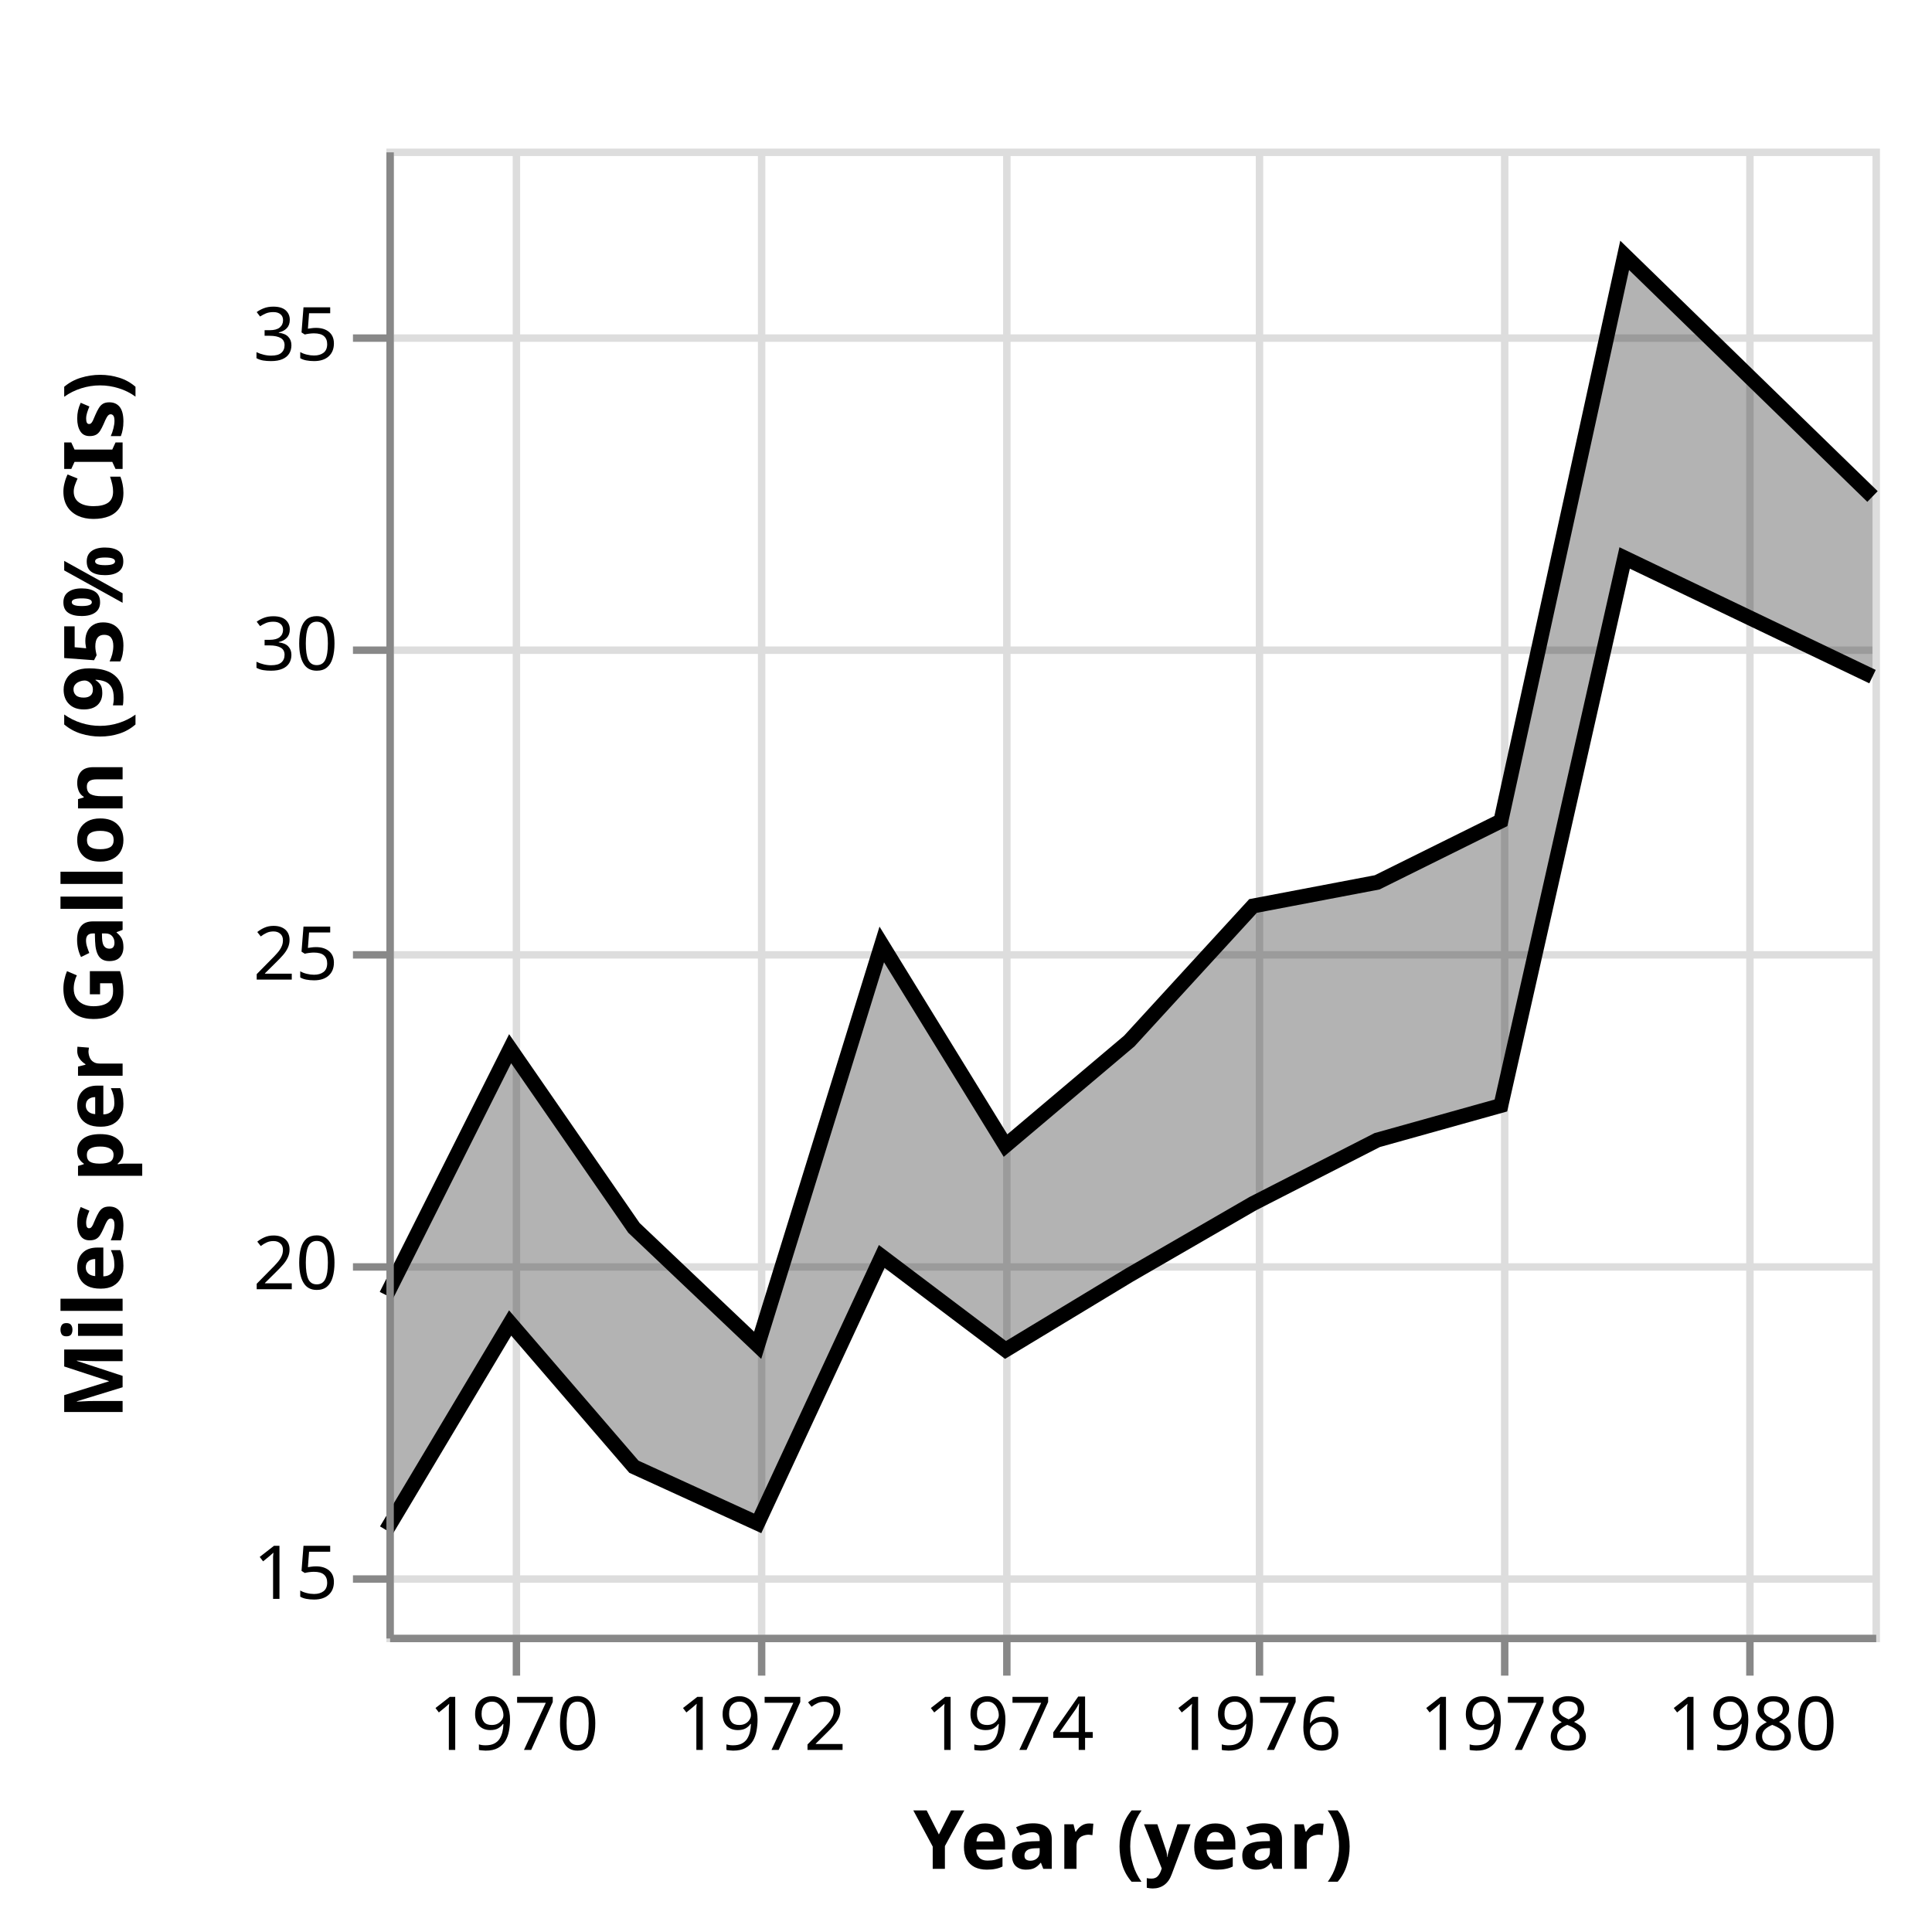
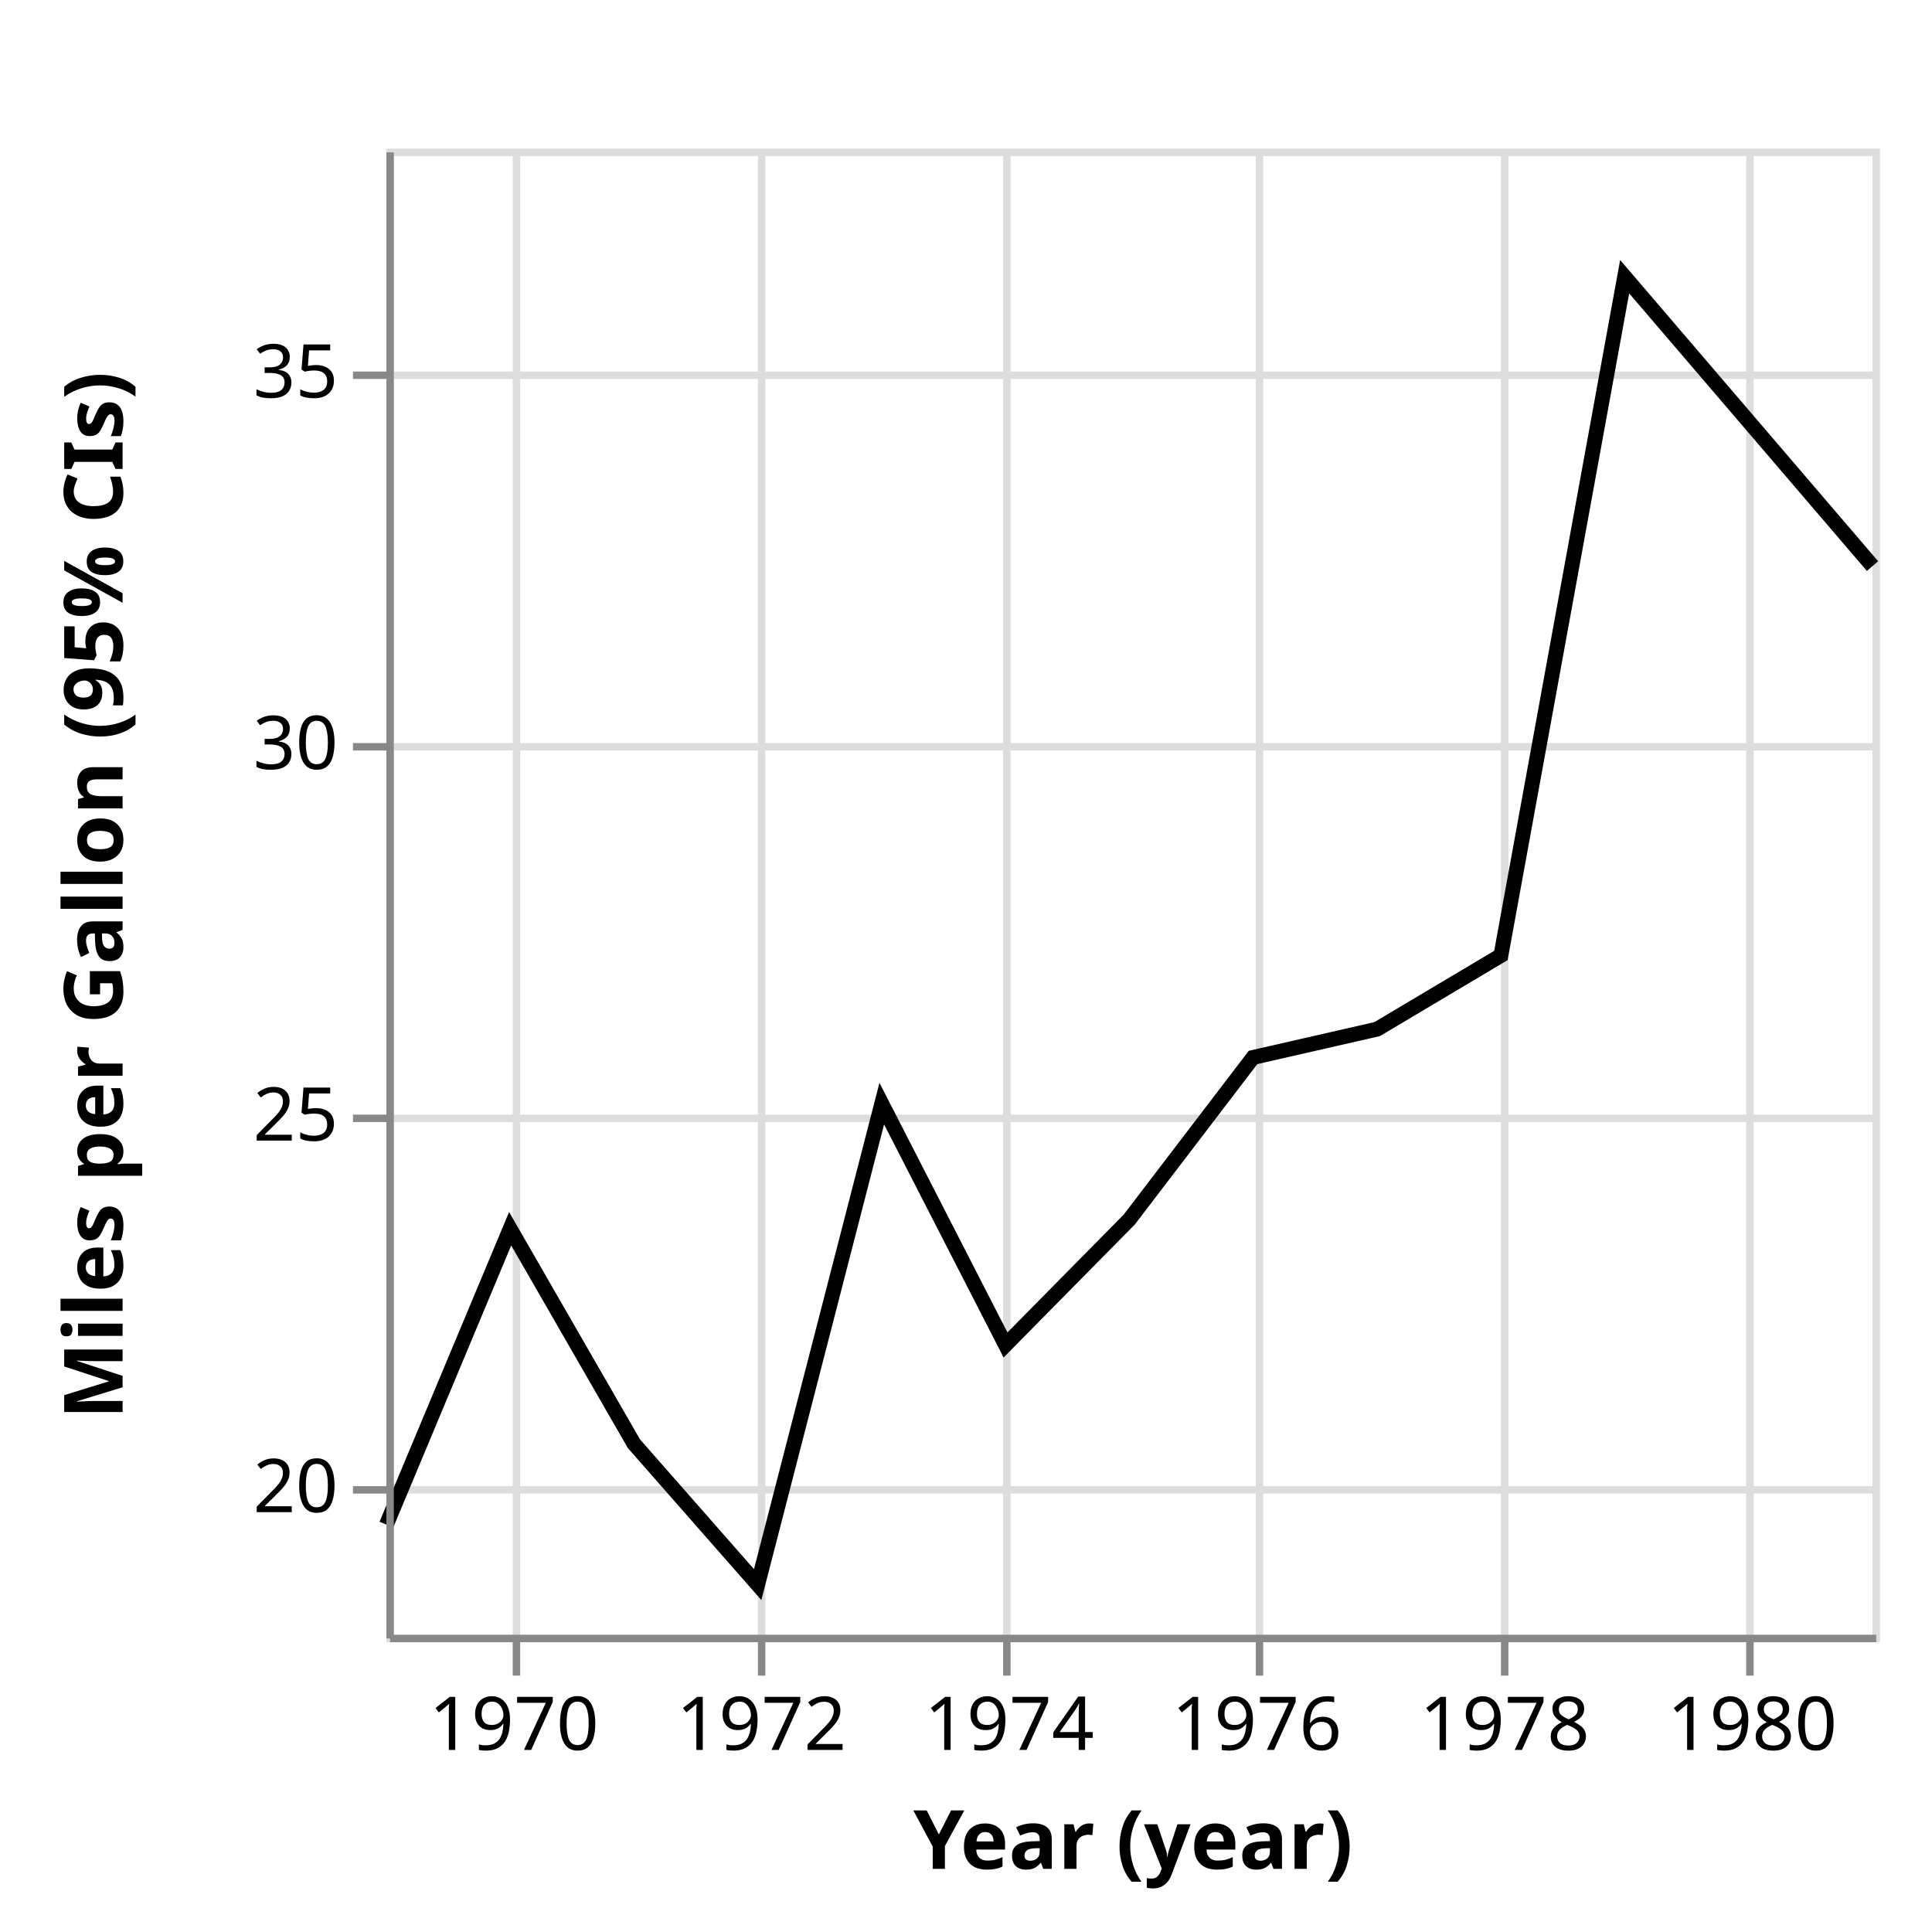
<svg xmlns="http://www.w3.org/2000/svg" class="marks" width="259" height="260" viewBox="0 0 259 260" version="1.1">
  <g transform="translate(52,20)">
    <g class="mark-group role-frame root">
      <g transform="translate(0,0)">
        <path class="background" d="M0.5,0.5h200v200h-200Z" style="fill: none; stroke: #ddd;" />
        <g>
          <g class="mark-group role-axis">
            <g transform="translate(0.5,200.5)">
              <path class="background" d="M0,0h0v0h0Z" style="pointer-events: none; fill: none;" />
              <g>
                <g class="mark-rule role-axis-grid" style="pointer-events: none;">
                  <line transform="translate(17,-200)" x2="0" y2="200" style="fill: none; stroke: #ddd; stroke-width: 1; opacity: 1;" />
                  <line transform="translate(50,-200)" x2="0" y2="200" style="fill: none; stroke: #ddd; stroke-width: 1; opacity: 1;" />
                  <line transform="translate(83,-200)" x2="0" y2="200" style="fill: none; stroke: #ddd; stroke-width: 1; opacity: 1;" />
                  <line transform="translate(117,-200)" x2="0" y2="200" style="fill: none; stroke: #ddd; stroke-width: 1; opacity: 1;" />
                  <line transform="translate(150,-200)" x2="0" y2="200" style="fill: none; stroke: #ddd; stroke-width: 1; opacity: 1;" />
                  <line transform="translate(183,-200)" x2="0" y2="200" style="fill: none; stroke: #ddd; stroke-width: 1; opacity: 1;" />
                </g>
              </g>
            </g>
          </g>
          <g class="mark-group role-axis">
            <g transform="translate(0.5,0.5)">
              <path class="background" d="M0,0h0v0h0Z" style="pointer-events: none; fill: none;" />
              <g>
                <g class="mark-rule role-axis-grid" style="pointer-events: none;">
-                   <line transform="translate(0,192)" x2="200" y2="0" style="fill: none; stroke: #ddd; stroke-width: 1; opacity: 1;" />
-                   <line transform="translate(0,150)" x2="200" y2="0" style="fill: none; stroke: #ddd; stroke-width: 1; opacity: 1;" />
-                   <line transform="translate(0,108)" x2="200" y2="0" style="fill: none; stroke: #ddd; stroke-width: 1; opacity: 1;" />
-                   <line transform="translate(0,67)" x2="200" y2="0" style="fill: none; stroke: #ddd; stroke-width: 1; opacity: 1;" />
-                   <line transform="translate(0,25)" x2="200" y2="0" style="fill: none; stroke: #ddd; stroke-width: 1; opacity: 1;" />
+                   <line transform="translate(0,180)" x2="200" y2="0" style="fill: none; stroke: #ddd; stroke-width: 1; opacity: 1;" />
+                   <line transform="translate(0,130)" x2="200" y2="0" style="fill: none; stroke: #ddd; stroke-width: 1; opacity: 1;" />
+                   <line transform="translate(0,80)" x2="200" y2="0" style="fill: none; stroke: #ddd; stroke-width: 1; opacity: 1;" />
+                   <line transform="translate(0,30)" x2="200" y2="0" style="fill: none; stroke: #ddd; stroke-width: 1; opacity: 1;" />
                </g>
              </g>
            </g>
          </g>
          <g class="mark-area role-mark layer_0_layer_0_marks">
-             <path d="M200,71.057L166.644,55.088L149.989,128.772L133.333,133.428L116.632,141.964L99.977,151.596L83.322,161.667L66.667,149.09L49.966,185.005L33.311,177.388L16.655,158.043L0,185.927L0,154.31L16.655,121.131L33.311,145.238L49.966,161.042L66.667,107.099L83.322,134.167L99.977,120.098L116.632,101.923L133.333,98.744L149.989,90.488L166.644,14.364L200,46.818Z" style="fill: black; opacity: 0.3;" />
+             <path style="fill: black; opacity: 0.3;" />
          </g>
          <g class="mark-line role-mark layer_0_layer_1_marks">
-             <path d="M200,71.057L166.644,55.088L149.989,128.772L133.333,133.428L116.632,141.964L99.977,151.596L83.322,161.667L66.667,149.09L49.966,185.005L33.311,177.388L16.655,158.043L0,185.927" style="fill: none; stroke: black; stroke-width: 2;" />
+             <path style="fill: none; stroke: black; stroke-width: 2;" />
          </g>
          <g class="mark-line role-mark layer_0_layer_2_marks">
-             <path d="M200,46.818L166.644,14.364L149.989,90.488L133.333,98.744L116.632,101.923L99.977,120.098L83.322,134.167L66.667,107.099L49.966,161.042L33.311,145.238L16.655,121.131L0,154.31" style="fill: none; stroke: black; stroke-width: 2;" />
+             <path d="M200,56.182L166.644,17.237L149.989,108.585L133.333,118.493L116.632,122.308L99.977,144.118L83.322,161L66.667,128.519L49.966,193.25L33.311,174.286L16.655,145.357L0,185.172" style="fill: none; stroke: black; stroke-width: 2;" />
          </g>
          <g class="mark-group role-axis">
            <g transform="translate(0.5,200.5)">
              <path class="background" d="M0,0h0v0h0Z" style="pointer-events: none; fill: none;" />
              <g>
                <g class="mark-rule role-axis-tick" style="pointer-events: none;">
                  <line transform="translate(17,0)" x2="0" y2="5" style="fill: none; stroke: #888; stroke-width: 1; opacity: 1;" />
                  <line transform="translate(50,0)" x2="0" y2="5" style="fill: none; stroke: #888; stroke-width: 1; opacity: 1;" />
                  <line transform="translate(83,0)" x2="0" y2="5" style="fill: none; stroke: #888; stroke-width: 1; opacity: 1;" />
                  <line transform="translate(117,0)" x2="0" y2="5" style="fill: none; stroke: #888; stroke-width: 1; opacity: 1;" />
                  <line transform="translate(150,0)" x2="0" y2="5" style="fill: none; stroke: #888; stroke-width: 1; opacity: 1;" />
                  <line transform="translate(183,0)" x2="0" y2="5" style="fill: none; stroke: #888; stroke-width: 1; opacity: 1;" />
                </g>
                <g class="mark-text role-axis-label" style="pointer-events: none;">
                  <text text-anchor="middle" transform="translate(16.65526,15)" style="font-family: sans-serif; font-size: 10px; fill: #000; opacity: 1;">1970</text>
                  <text text-anchor="middle" transform="translate(49.96578,15)" style="font-family: sans-serif; font-size: 10px; fill: #000; opacity: 1;">1972</text>
                  <text text-anchor="middle" transform="translate(83.32193,15)" style="font-family: sans-serif; font-size: 10px; fill: #000; opacity: 1;">1974</text>
                  <text text-anchor="middle" transform="translate(116.6324,15)" style="font-family: sans-serif; font-size: 10px; fill: #000; opacity: 1;">1976</text>
                  <text text-anchor="middle" transform="translate(149.9886,15)" style="font-family: sans-serif; font-size: 10px; fill: #000; opacity: 1;">1978</text>
                  <text text-anchor="middle" transform="translate(183.2991,15)" style="font-family: sans-serif; font-size: 10px; fill: #000; opacity: 1;">1980</text>
                </g>
                <g class="mark-rule role-axis-domain" style="pointer-events: none;">
                  <line transform="translate(0,0)" x2="200" y2="0" style="fill: none; stroke: #888; stroke-width: 1; opacity: 1;" />
                </g>
                <g class="mark-text role-axis-title" style="pointer-events: none;">
                  <text text-anchor="middle" transform="translate(100,31)" style="font-family: sans-serif; font-size: 11px; font-weight: bold; fill: #000; opacity: 1;">Year (year)</text>
                </g>
              </g>
            </g>
          </g>
          <g class="mark-group role-axis">
            <g transform="translate(0.5,0.5)">
              <path class="background" d="M0,0h0v0h0Z" style="pointer-events: none; fill: none;" />
              <g>
                <g class="mark-rule role-axis-tick" style="pointer-events: none;">
-                   <line transform="translate(0,192)" x2="-5" y2="0" style="fill: none; stroke: #888; stroke-width: 1; opacity: 1;" />
-                   <line transform="translate(0,150)" x2="-5" y2="0" style="fill: none; stroke: #888; stroke-width: 1; opacity: 1;" />
-                   <line transform="translate(0,108)" x2="-5" y2="0" style="fill: none; stroke: #888; stroke-width: 1; opacity: 1;" />
-                   <line transform="translate(0,67)" x2="-5" y2="0" style="fill: none; stroke: #888; stroke-width: 1; opacity: 1;" />
-                   <line transform="translate(0,25)" x2="-5" y2="0" style="fill: none; stroke: #888; stroke-width: 1; opacity: 1;" />
+                   <line transform="translate(0,180)" x2="-5" y2="0" style="fill: none; stroke: #888; stroke-width: 1; opacity: 1;" />
+                   <line transform="translate(0,130)" x2="-5" y2="0" style="fill: none; stroke: #888; stroke-width: 1; opacity: 1;" />
+                   <line transform="translate(0,80)" x2="-5" y2="0" style="fill: none; stroke: #888; stroke-width: 1; opacity: 1;" />
+                   <line transform="translate(0,30)" x2="-5" y2="0" style="fill: none; stroke: #888; stroke-width: 1; opacity: 1;" />
                </g>
                <g class="mark-text role-axis-label" style="pointer-events: none;">
-                   <text text-anchor="end" transform="translate(-7,194.6667)" style="font-family: sans-serif; font-size: 10px; fill: #000; opacity: 1;">15</text>
-                   <text text-anchor="end" transform="translate(-7,153)" style="font-family: sans-serif; font-size: 10px; fill: #000; opacity: 1;">20</text>
-                   <text text-anchor="end" transform="translate(-7,111.3333)" style="font-family: sans-serif; font-size: 10px; fill: #000; opacity: 1;">25</text>
-                   <text text-anchor="end" transform="translate(-7,69.66667)" style="font-family: sans-serif; font-size: 10px; fill: #000; opacity: 1;">30</text>
-                   <text text-anchor="end" transform="translate(-7,28)" style="font-family: sans-serif; font-size: 10px; fill: #000; opacity: 1;">35</text>
+                   <text text-anchor="end" transform="translate(-7,183)" style="font-family: sans-serif; font-size: 10px; fill: #000; opacity: 1;">20</text>
+                   <text text-anchor="end" transform="translate(-7,133)" style="font-family: sans-serif; font-size: 10px; fill: #000; opacity: 1;">25</text>
+                   <text text-anchor="end" transform="translate(-7,83)" style="font-family: sans-serif; font-size: 10px; fill: #000; opacity: 1;">30</text>
+                   <text text-anchor="end" transform="translate(-7,33)" style="font-family: sans-serif; font-size: 10px; fill: #000; opacity: 1;">35</text>
                </g>
                <g class="mark-rule role-axis-domain" style="pointer-events: none;">
                  <line transform="translate(0,200)" x2="0" y2="-200" style="fill: none; stroke: #888; stroke-width: 1; opacity: 1;" />
                </g>
                <g class="mark-text role-axis-title" style="pointer-events: none;">
                  <text text-anchor="middle" transform="translate(-34,100) rotate(-90) translate(0,-2)" style="font-family: sans-serif; font-size: 11px; font-weight: bold; fill: #000; opacity: 1;">Miles per Gallon (95% CIs)</text>
                </g>
              </g>
            </g>
          </g>
        </g>
      </g>
    </g>
  </g>
</svg>
